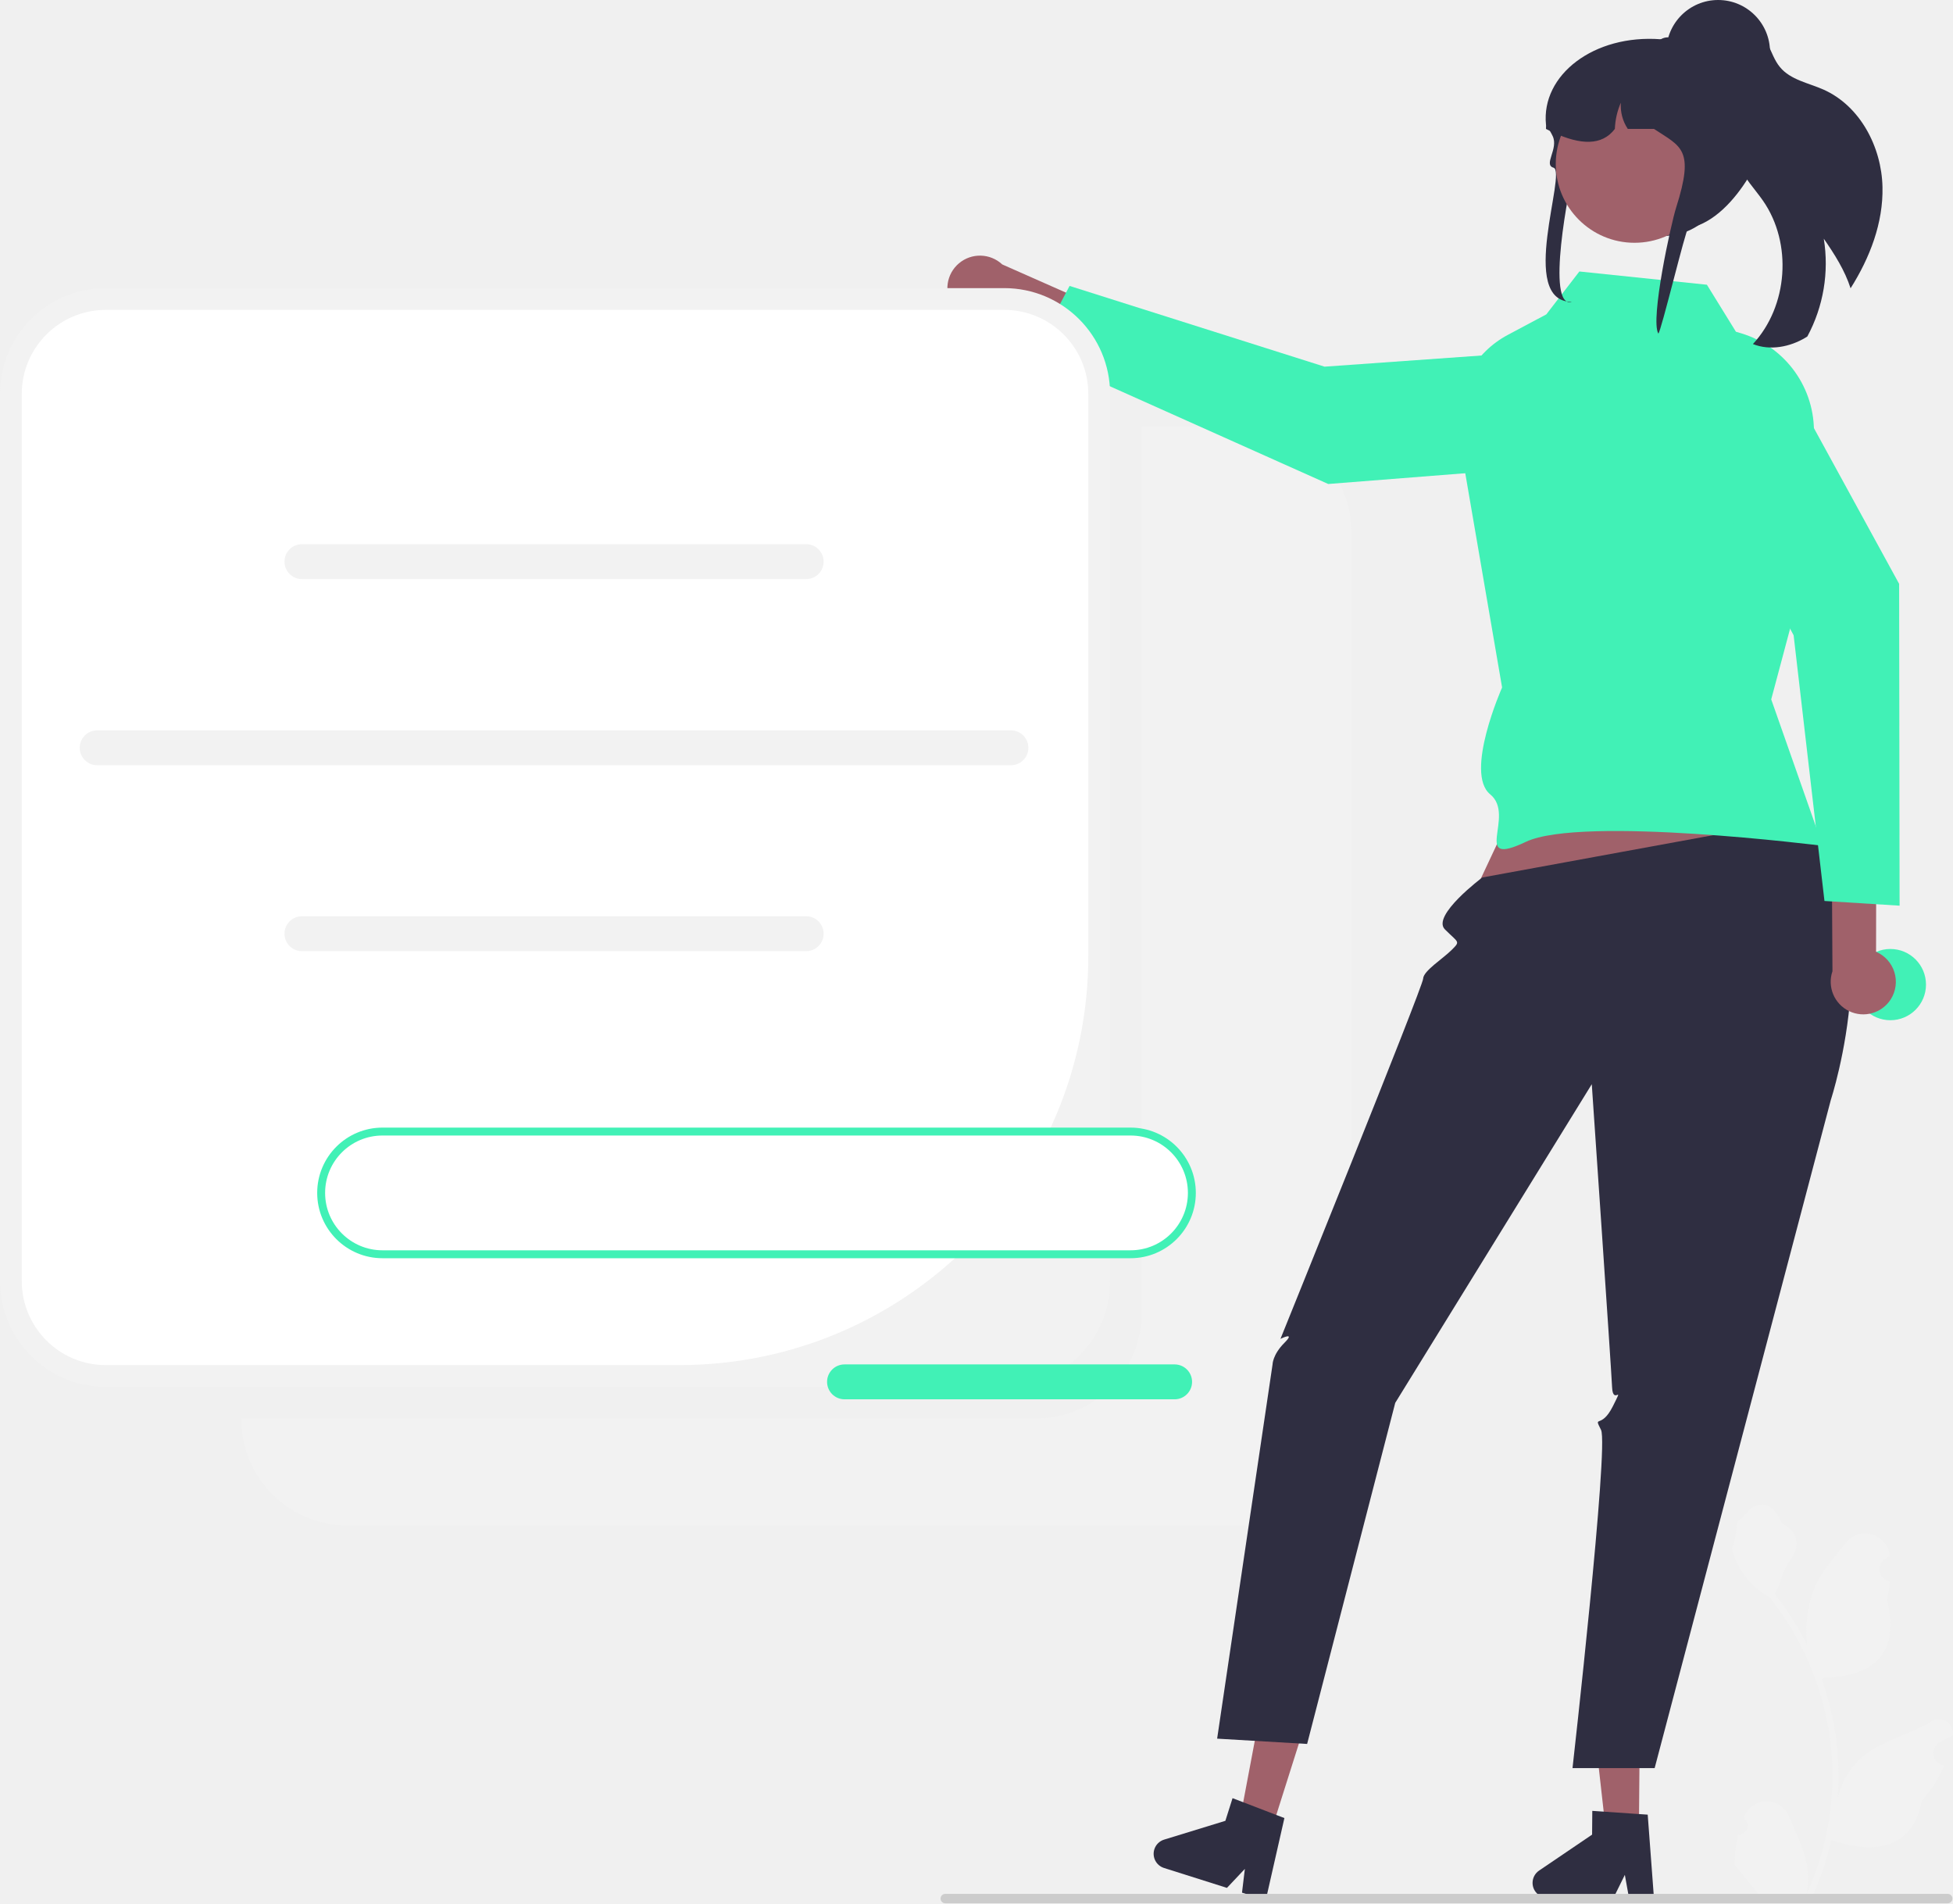
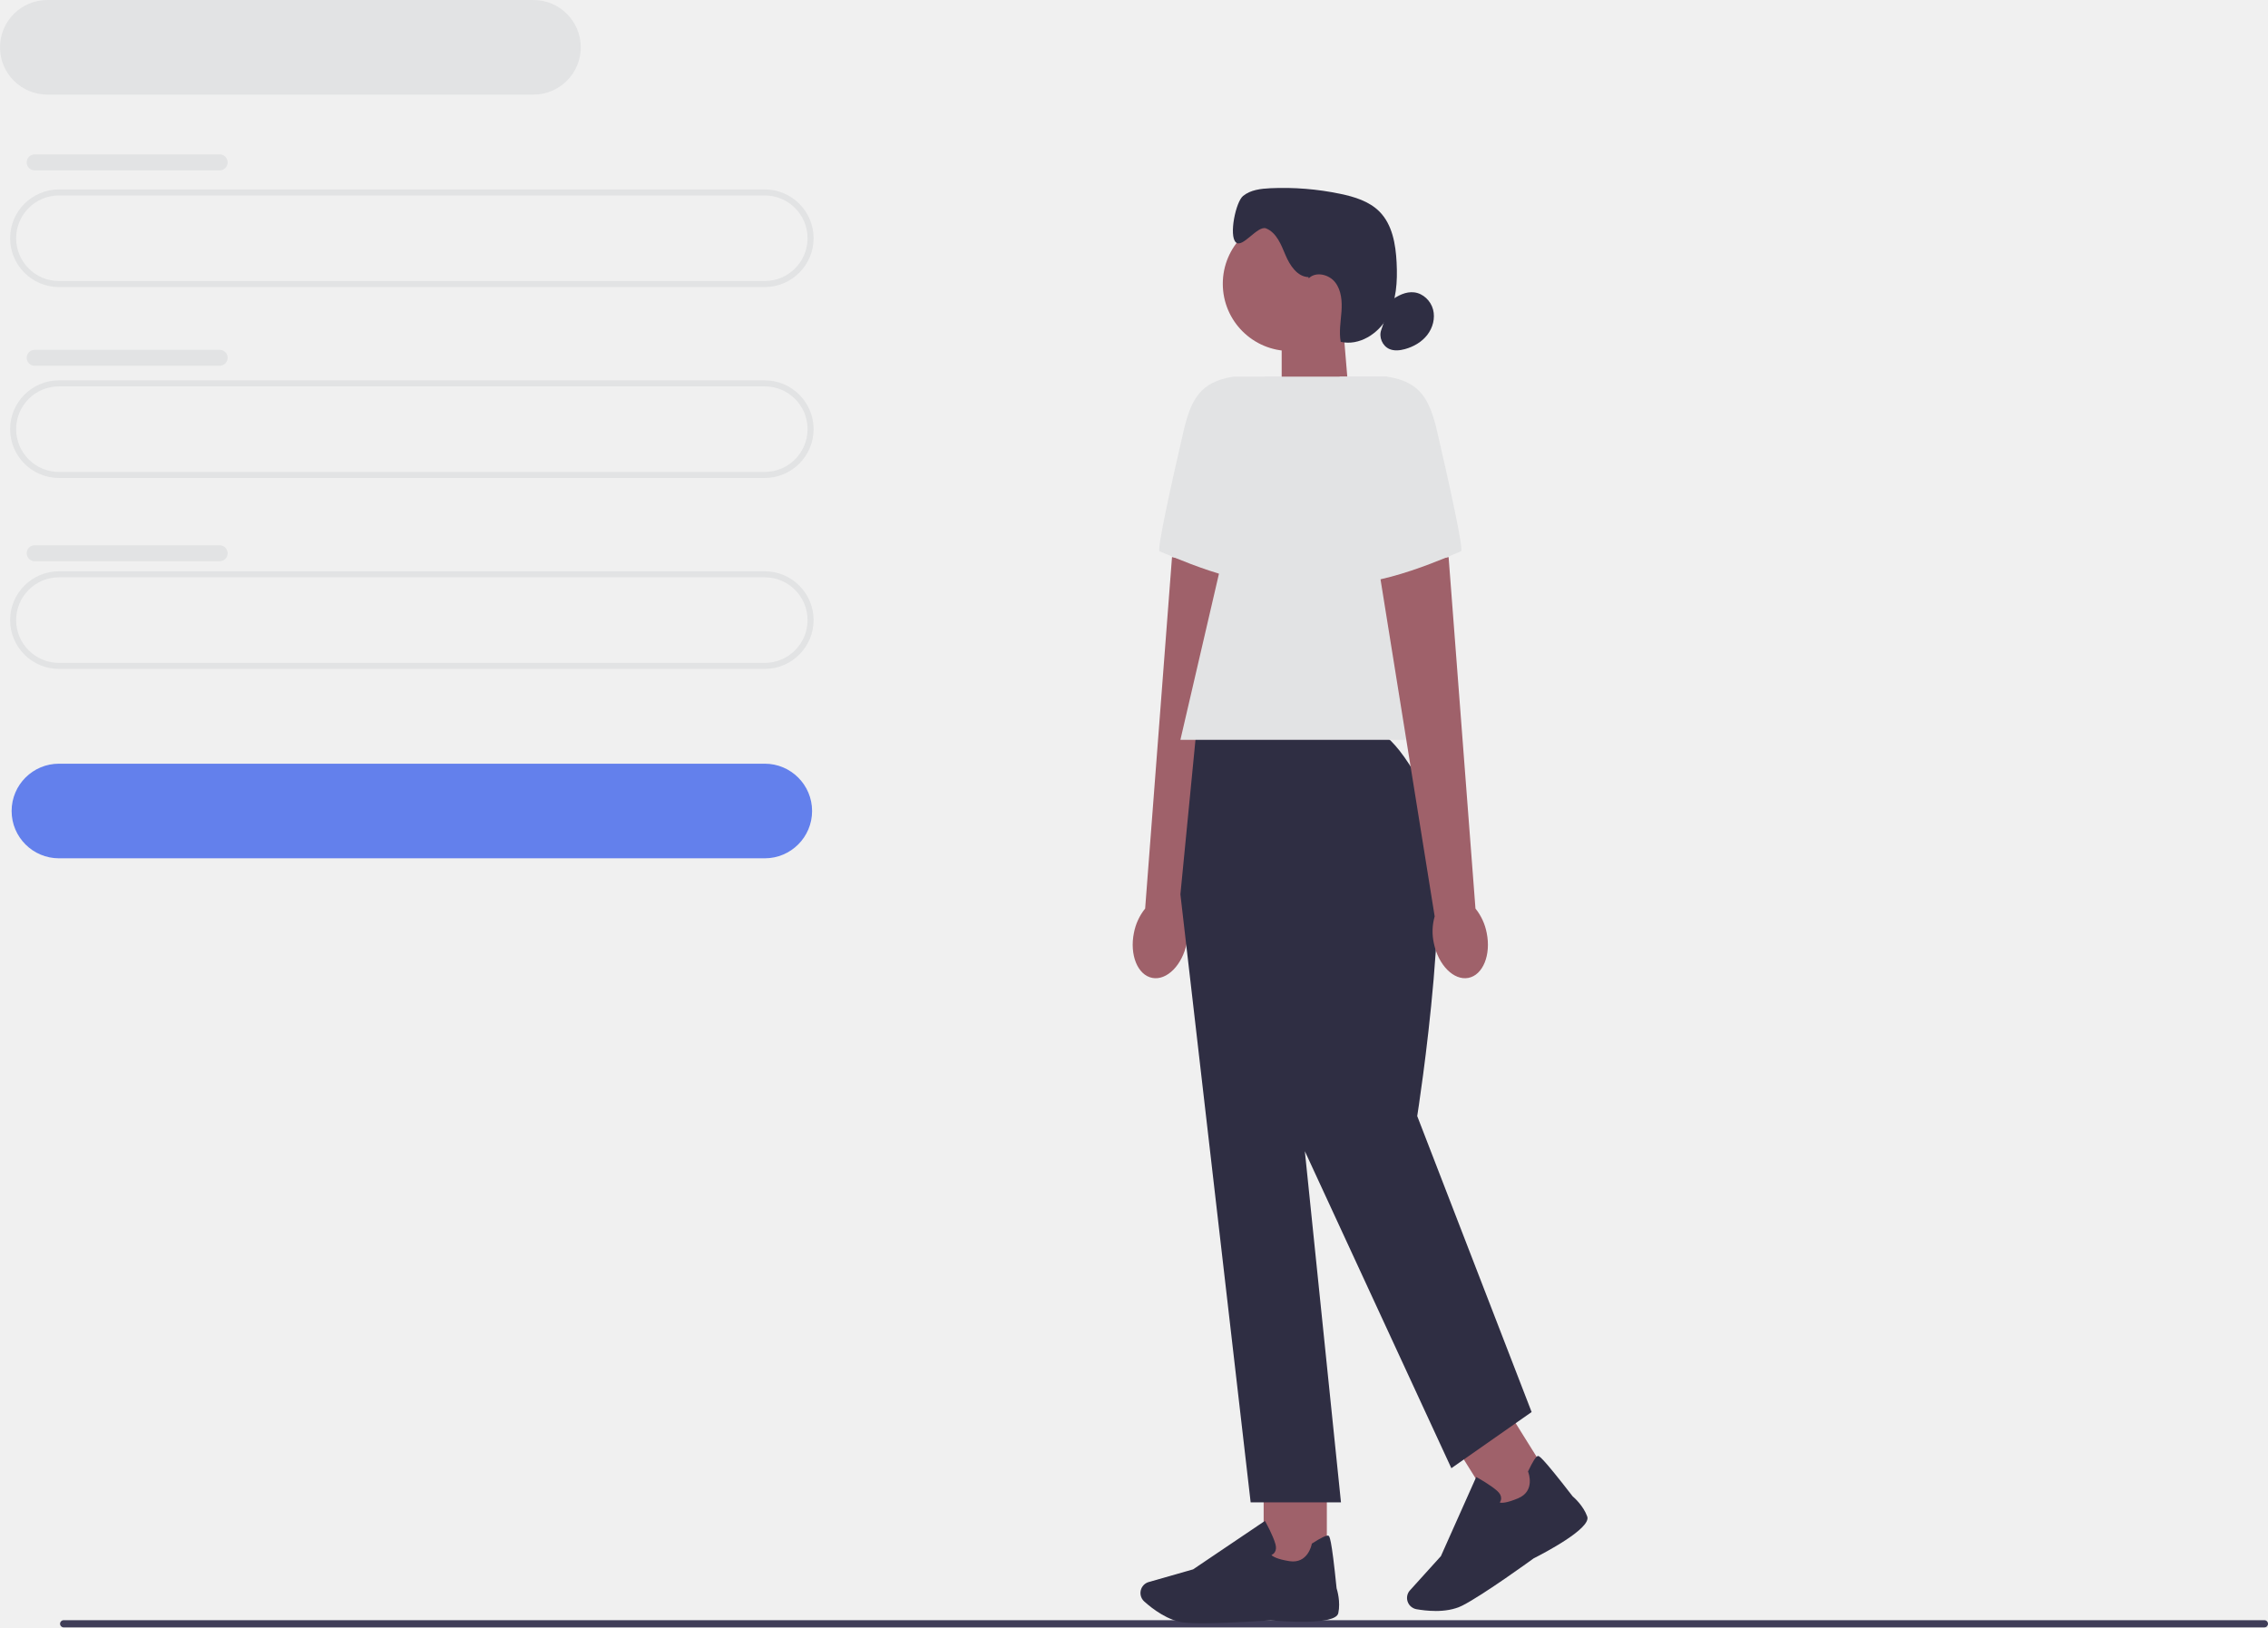
- <svg xmlns="http://www.w3.org/2000/svg" data-name="Layer 1" width="493.461" height="480.848" viewBox="0 0 493.461 480.848">
-   <path d="M668.007,317.365H641.751V541.211a26.744,26.744,0,0,1-26.744,26.744H414.269v.256a26.744,26.744,0,0,0,26.744,26.744h226.993a26.744,26.744,0,0,0,26.744-26.744V344.109A26.744,26.744,0,0,0,668.007,317.365Z" transform="translate(-353.2694 -209.5759)" fill="#f2f2f2" />
-   <path d="M792.472,673.091a2.269,2.269,0,0,0,1.645-3.933l-.155-.618q.031-.074.062-.148a6.094,6.094,0,0,1,11.241.042c1.839,4.428,4.179,8.864,4.756,13.546a18.029,18.029,0,0,1-.316,6.2,72.281,72.281,0,0,0,6.575-30.021,69.764,69.764,0,0,0-.433-7.783q-.358-3.178-.995-6.31a73.119,73.119,0,0,0-14.5-30.99,19.459,19.459,0,0,1-8.093-8.397,14.843,14.843,0,0,1-1.35-4.056c.394.052,1.486-5.949,1.188-6.317.549-.833,1.532-1.247,2.131-2.06,2.982-4.043,7.091-3.337,9.236,2.157,4.582,2.313,4.627,6.148,1.815,9.837-1.789,2.347-2.035,5.522-3.604,8.035.162.207.329.407.491.614a73.591,73.591,0,0,1,7.681,12.169,30.593,30.593,0,0,1,1.826-14.21c1.748-4.217,5.025-7.769,7.91-11.415a6.279,6.279,0,0,1,11.184,3.083q.009.081.017.161-.643.363-1.259.77a3.078,3.078,0,0,0,1.241,5.602l.063.01a30.627,30.627,0,0,1-.807,4.579c3.702,14.316-4.29,19.53-15.701,19.764-.252.129-.497.258-.749.381a75.114,75.114,0,0,1,4.043,19.028,71.243,71.243,0,0,1-.052,11.503l.019-.136a18.826,18.826,0,0,1,6.427-10.87c4.946-4.063,11.933-5.559,17.268-8.824a3.533,3.533,0,0,1,5.411,3.437l-.022.143a20.677,20.677,0,0,0-2.319,1.117q-.643.363-1.259.77a3.078,3.078,0,0,0,1.241,5.602l.063.01c.045.006.084.013.129.019a30.654,30.654,0,0,1-5.639,8.829c-2.315,12.497-12.256,13.683-22.89,10.044h-.006a75.093,75.093,0,0,1-5.044,14.726H792.923c-.065-.2-.123-.407-.181-.607a20.474,20.474,0,0,0,4.986-.297c-1.337-1.641-2.674-3.294-4.011-4.935a1.121,1.121,0,0,1-.084-.097c-.678-.84-1.363-1.673-2.041-2.512l-0-.001a29.99,29.99,0,0,1,.879-7.64Z" transform="translate(-353.2694 -209.5759)" fill="#f2f2f2" />
-   <path d="M593.994,286.915a8.246,8.246,0,0,0,12.466,1.526l37.465,16.903,7.223-9.213-44.644-19.75a8.235,8.235,0,0,0-12.509,10.535Z" transform="translate(-353.2694 -209.5759)" fill="#a0616a" />
-   <path d="M754.778,297.455l3.716,21.056a7.155,7.155,0,0,1-6.485,8.376l-63.139,4.965L614.653,298.637l8.864-16.827L687.944,302.212Z" transform="translate(-353.2694 -209.5759)" fill="#41f1b6" />
-   <rect y="72.789" width="280.481" height="277.59" rx="26.744" fill="#f2f2f2" />
-   <path d="M380.014,287.865a21.244,21.244,0,0,0-21.244,21.244V533.211a21.244,21.244,0,0,0,21.244,21.244H524.886A103.364,103.364,0,0,0,628.25,451.091V309.109a21.244,21.244,0,0,0-21.244-21.244Z" transform="translate(-353.2694 -209.5759)" fill="#fff" />
-   <path d="M556.965,355.876H429.559a4.408,4.408,0,1,1,0-8.816H556.965a4.408,4.408,0,0,1,0,8.816Z" transform="translate(-353.2694 -209.5759)" fill="#f2f2f2" />
-   <path d="M556.965,449.876H429.559a4.408,4.408,0,1,1,0-8.816H556.965a4.408,4.408,0,0,1,0,8.816Z" transform="translate(-353.2694 -209.5759)" fill="#f2f2f2" />
-   <path d="M608.702,402.907H377.822a4.408,4.408,0,1,1,0-8.816H608.702a4.408,4.408,0,0,1,0,8.816Z" transform="translate(-353.2694 -209.5759)" fill="#f2f2f2" />
-   <polygon points="393.531 180.687 370.531 229.687 459.008 220.726 440.539 173.687 393.531 180.687" fill="#a0616a" />
-   <polygon points="414.101 462.32 405.712 462.249 401.999 429.138 414.379 429.243 414.101 462.32" fill="#a0616a" />
-   <path d="M740.5,685.235a3.755,3.755,0,0,0,3.718,3.783l16.679.139,2.92-5.918,1.072,5.949,6.293.057-1.589-21.217-2.189-.146-8.931-.616-2.881-.193-.051,6.003-13.398,9.087A3.749,3.749,0,0,0,740.5,685.235Z" transform="translate(-353.2694 -209.5759)" fill="#2f2e41" />
-   <polygon points="321.266 462.358 313.268 459.825 319.447 427.085 331.251 430.822 321.266 462.358" fill="#a0616a" />
-   <path d="M644.932,676.789a3.755,3.755,0,0,0,2.443,4.709l15.902,5.033,4.53-4.799-.723,6.001,5.999,1.904L677.797,668.89l-2.05-.783-8.356-3.212-2.697-1.031-1.812,5.723-15.477,4.75A3.749,3.749,0,0,0,644.932,676.789Z" transform="translate(-353.2694 -209.5759)" fill="#2f2e41" />
-   <path d="M808.248,416.522,727.801,431.263s-12.903,9.652-9.452,13.109,3.987,2.921,1.719,5.189-7.171,5.299-7.219,7.283-36.048,90.984-36.048,90.984,4-2,1,1-3,5.479-3,5.479l-14,94.521,22.737,1.339,22.263-86.173,49.659-80.504s4.927,71.789,5.134,76.564,3.207-1.225.207,4.775-5,2-3,6-7.205,85.435-7.205,85.435h20.753L815.859,487.472S831.695,439.216,808.248,416.522Z" transform="translate(-353.2694 -209.5759)" fill="#2f2e41" />
-   <path d="M784.549,281.51l-32.225-3.348-8.349,10.839-9.726,5.18a24.275,24.275,0,0,0-12.815,22.962l11.366,66.119s-9.601,21.619-3,27-5.104,18.707,9,12,75,1,75,1l-13-37,9.711-36.358,1.069-30.485a25.826,25.826,0,0,0-18.339-25.627l-1.358-.41Z" transform="translate(-353.2694 -209.5759)" fill="#41f1b6" />
-   <path d="M828.913,256.806c.211,9.083-3.183,17.878-8.06,25.603-1.449-4.51-4.054-8.614-6.77-12.527a38.995,38.995,0,0,1-4.15,24.696,5.224,5.224,0,0,1-.444.285c-3.975,2.391-9.014,3.359-13.314,1.633,8.884-9.577,10.015-25.444,2.566-36.186-2.109-3.048-4.836-5.744-6.142-9.212-2.062-5.535-.08-11.628,1.171-17.398,1.169-5.37,1.374-11.761-2.229-15.697a3.786,3.786,0,0,1,3.47-1.598c2.221.314,3.838,2.245,4.868,4.233,1.03,1.989,1.709,4.193,3.144,5.91,2.658,3.215,7.184,3.975,10.999,5.669C823.26,236.332,828.692,246.699,828.913,256.806Z" transform="translate(-353.2694 -209.5759)" fill="#2f2e41" />
-   <path d="M590.92,689.234a1.186,1.186,0,0,0,1.19,1.19h253.29a1.19,1.19,0,0,0,0-2.38h-253.29A1.187,1.187,0,0,0,590.92,689.234Z" transform="translate(-353.2694 -209.5759)" fill="#ccc" />
-   <circle cx="477.638" cy="248.748" r="9" fill="#41f1b6" />
-   <path d="M751.156,251.613c.528-1.848-3.111,9.446-1.355,9.65,7.997.917,18.974,5.693,24.543,7.921.251-.029.502-.058.745-.095.598-.066,1.18-.16,1.756-.269C789.814,266.366,794.801,246.445,794.801,246.263c0-.896-2.149-25.493-5.535-25.857a24.957,24.957,0,0,0-2.678-.146h-8.402a39.048,39.048,0,0,0-5.274-.765H772.896c-16.915-1.289-30.253,9.021-29.006,21.567.007.015.022.029.029.044.362.539.679,1.048.959,1.536.273.459.502.896.701,1.311,1.542,3.204-2.421,7.235.207,7.987,3.495,1.001-9.192,33.894,4.642,33.894C743.698,287.747,749.699,256.71,751.156,251.613Z" transform="translate(-353.2694 -209.5759)" fill="#2f2e41" />
-   <circle cx="412.986" cy="41.443" r="19.894" fill="#a0616a" />
-   <path d="M743.89,242.147c.332.175.657.335.989.495.347.167.693.335,1.04.488,6.661,3.022,12.083,3.357,15.374-.983a18.392,18.392,0,0,1,1.512-6.626,10.65,10.65,0,0,0,1.756,6.626h6.624c6.824,4.529,10.328,5.002,5.592,19.87-1.321,4.143-6.571,28.251-4.505,31.826.598-.066,6.955-26.471,7.53-26.58,12.969-2.454,21.209-23.82,20.154-25.028a22.275,22.275,0,0,0-2.309-9.91,22.793,22.793,0,0,0-8.661-9.422,40.166,40.166,0,0,0-6.92-2.599c-.059-.015-.111-.029-.17-.044-.73-.197-1.475-.379-2.22-.532a40.842,40.842,0,0,0-4.662-.706c-.111-.007-.221-.015-.325-.015a3.513,3.513,0,0,0-1.778.488c-.007,0-.007.007-.015.007a3.347,3.347,0,0,0-.989.881,3.386,3.386,0,0,0-.723,2.104H763.808q-.409,0-.819.022a19.78,19.78,0,0,0-19.069,18.596C743.897,241.456,743.89,241.798,743.89,242.147Z" transform="translate(-353.2694 -209.5759)" fill="#2f2e41" />
-   <circle cx="434.117" cy="13.106" r="13.106" fill="#2f2e41" />
-   <path d="M831.009,462.035a8.246,8.246,0,0,0-3.717-11.996l.065-41.101-11.364-2.813.28,48.817a8.235,8.235,0,0,0,14.736,7.093Z" transform="translate(-353.2694 -209.5759)" fill="#a0616a" />
-   <path d="M774.733,311.053l17.684-12.018a7.155,7.155,0,0,1,10.298,2.483l30.404,55.559.116,81.31-18.982-1.19-7.792-67.129Z" transform="translate(-353.2694 -209.5759)" fill="#41f1b6" />
-   <path d="M638.915,495.453h-189a15.5,15.5,0,0,0,0,31h189a15.5,15.5,0,1,0,0-31Z" transform="translate(-353.2694 -209.5759)" fill="#fff" />
-   <path d="M638.915,527.453h-189a16.5,16.5,0,0,1,0-33h189a16.5,16.5,0,1,1,0,33Zm-189-31a14.5,14.5,0,0,0,0,29h189a14.5,14.5,0,1,0,0-29Z" transform="translate(-353.2694 -209.5759)" fill="#41f1b6" />
-   <path d="M650.06,563.096H566.653a4.408,4.408,0,1,1,0-8.816h83.406a4.408,4.408,0,0,1,0,8.816Z" transform="translate(-353.2694 -209.5759)" fill="#41f1b6" />
+ <svg xmlns="http://www.w3.org/2000/svg" width="751.57" height="539.42" viewBox="0 0 751.57 539.42">
+   <path d="m19.9,538.23c0,.66.53,1.19,1.19,1.19h729.29c.66,0,1.19-.53,1.19-1.19s-.53-1.19-1.19-1.19H21.09c-.66,0-1.19.53-1.19,1.19Z" fill="#3f3d58" />
+   <path d="m253.43,95.15H19.53c-8.92,0-16.18-7.26-16.18-16.18s7.26-16.18,16.18-16.18h233.9c8.92,0,16.18,7.26,16.18,16.18s-7.26,16.18-16.18,16.18ZM19.53,64.79c-7.82,0-14.18,6.36-14.18,14.18s6.36,14.18,14.18,14.18h233.9c7.82,0,14.18-6.36,14.18-14.18s-6.36-14.18-14.18-14.18H19.53Z" fill="#e2e3e4" />
+   <path d="m253.43,284.5H19.53c-8.65,0-15.68-7.03-15.68-15.68s7.03-15.68,15.68-15.68h233.9c8.65,0,15.68,7.03,15.68,15.68s-7.03,15.68-15.68,15.68Z" fill="#6380ec" />
+   <path d="m176.78,31.36H15.68C7.03,31.36,0,24.33,0,15.68S7.03,0,15.68,0h161.1c8.65,0,15.68,7.03,15.68,15.68s-7.03,15.68-15.68,15.68Z" fill="#e2e3e4" />
+   <path d="m253.43,158.43H19.53c-8.92,0-16.18-7.26-16.18-16.18s7.26-16.18,16.18-16.18h233.9c8.92,0,16.18,7.26,16.18,16.18s-7.26,16.18-16.18,16.18Zm-233.9-30.36c-7.82,0-14.18,6.36-14.18,14.18s6.36,14.18,14.18,14.18h233.9c7.82,0,14.18-6.36,14.18-14.18s-6.36-14.18-14.18-14.18H19.53Z" fill="#e2e3e4" />
+   <path d="m253.43,221.72H19.53c-8.92,0-16.18-7.26-16.18-16.18s7.26-16.18,16.18-16.18h233.9c8.92,0,16.18,7.26,16.18,16.18s-7.26,16.18-16.18,16.18Zm-233.9-30.36c-7.82,0-14.18,6.36-14.18,14.18s6.36,14.18,14.18,14.18h233.9c7.82,0,14.18-6.36,14.18-14.18s-6.36-14.18-14.18-14.18H19.53Z" fill="#e2e3e4" />
+   <path d="m11.49,51.17h61.3c1.46,0,2.65,1.18,2.65,2.65h0c0,1.46-1.19,2.65-2.65,2.65H11.49c-1.46,0-2.65-1.18-2.65-2.65h0c0-1.46,1.19-2.65,2.65-2.65Z" fill="#e2e3e4" />
+   <path d="m11.49,115.95h61.3c1.46,0,2.65,1.18,2.65,2.64h0c0,1.46-1.19,2.65-2.65,2.65H11.49c-1.46,0-2.65-1.18-2.65-2.64h0c0-1.46,1.19-2.65,2.65-2.65Z" fill="#e2e3e4" />
+   <path d="m11.49,180.74h61.3c1.46,0,2.65,1.18,2.65,2.65h0c0,1.46-1.19,2.64-2.65,2.64H11.49c-1.46,0-2.65-1.18-2.65-2.65h0c0-1.46,1.19-2.64,2.65-2.64Z" fill="#e2e3e4" />
+   <g>
+     <polygon points="447.08 132.26 424.72 139.62 424.72 107.43 445.01 107.43 447.08 132.26" fill="#9f616a" />
+     <circle cx="427.49" cy="94.06" r="22.28" fill="#9f616a" />
+     <path d="m433.61,91.85c-3.73-.11-6.18-3.88-7.63-7.32s-2.94-7.39-6.4-8.81c-2.83-1.16-7.82,6.69-10.05,4.6-2.33-2.18-.06-13.37,2.41-15.38,2.47-2.01,5.85-2.4,9.03-2.55,7.76-.36,15.57.27,23.18,1.86,4.71.98,9.55,2.46,12.95,5.86,4.3,4.32,5.4,10.83,5.71,16.92.32,6.23-.04,12.75-3.07,18.2s-9.37,9.47-15.45,8.08c-.61-3.3.01-6.69.25-10.05.23-3.35-.01-6.97-2.06-9.64-2.04-2.67-6.42-3.73-8.8-1.36" fill="#2f2e43" />
+     <path d="m461.02,99.57c2.23-1.63,4.9-3,7.64-2.66,2.96.36,5.47,2.8,6.23,5.69s-.09,6.07-1.93,8.43c-1.83,2.36-4.56,3.92-7.44,4.7-1.67.45-3.5.64-5.09-.04-2.34-1.01-3.61-4-2.69-6.38" fill="#2f2e43" />
+     <g>
+       <path id="uuid-00bc58e7-734f-4d7c-a085-03c0cd267642-59" d="m375.76,309.2c-1.49,7.32,1.24,14.01,6.08,14.94s9.97-4.26,11.45-11.58c.63-2.92.53-5.94-.29-8.82l18.43-114.75-23.05-4.34-8.9,116.5c-1.89,2.36-3.16,5.12-3.72,8.06h0Z" fill="#9f616a" />
+       <path d="m424.48,124.85h-15.73c-11.12,1.69-14.14,7.62-16.67,18.58-3.86,16.72-8.79,38.98-7.81,39.31,1.57.52,28.35,13.12,42,10.24l-1.79-68.13h0Z" fill="#e2e3e4" />
+     </g>
+     <rect x="418.75" y="490.36" width="20.94" height="29.71" fill="#9f616a" />
+     <path d="m398.36,538.05c-2.2,0-4.16-.05-5.64-.19-5.56-.51-10.87-4.62-13.54-7.02-1.2-1.08-1.58-2.8-.96-4.28h0c.45-1.06,1.34-1.86,2.45-2.17l14.7-4.2,23.8-16.06.27.48c.1.18,2.44,4.39,3.22,7.23.3,1.08.22,1.98-.23,2.68-.31.48-.75.76-1.1.92.43.45,1.78,1.37,5.94,2.03,6.07.96,7.35-5.33,7.4-5.59l.04-.21.18-.12c2.89-1.86,4.67-2.71,5.28-2.53.38.11,1.02.31,2.75,17.44.17.54,1.38,4.48.56,8.25-.89,4.1-18.81,2.69-22.4,2.37-.1.01-13.52.97-22.71.97h0Z" fill="#2f2e43" />
+     <rect x="487.82" y="470.31" width="20.94" height="29.71" transform="translate(-181.25 337.18) rotate(-31.95)" fill="#9f616a" />
+     <path d="m475.72,533.98c-2.46,0-4.72-.3-6.33-.58-1.58-.28-2.82-1.54-3.08-3.12h0c-.18-1.14.15-2.29.93-3.14l10.25-11.34,11.7-26.22.48.26c.18.1,4.39,2.43,6.56,4.43.83.76,1.24,1.57,1.22,2.4-.01.58-.23,1.04-.45,1.37.6.16,2.23.22,6.11-1.42,5.66-2.39,3.42-8.41,3.32-8.66l-.08-.2.09-.19c1.47-3.11,2.52-4.77,3.14-4.94.39-.11,1.03-.28,11.56,13.35.43.36,3.54,3.07,4.84,6.7,1.41,3.95-14.54,12.24-17.75,13.86-.1.08-16.79,12.21-23.65,15.66-2.72,1.37-5.94,1.79-8.87,1.79h0Z" fill="#2f2e43" />
+     <path d="m455.11,241.91h-58.63l-5.32,54.54,23.28,201.52h29.93l-11.97-116.39,48.55,105.08,26.6-18.62-37.91-98.1s13.54-85.46,2.9-106.75c-10.64-21.28-17.43-21.28-17.43-21.28h0Z" fill="#2f2e43" />
+     <polygon points="484.28 245.23 391.16 245.23 419.1 124.85 459.67 124.85 484.28 245.23" fill="#e2e3e4" />
+     <path id="uuid-ece83039-1aa0-468e-a846-e0cb6ecd6032-60" d="m492.66,309.2c1.49,7.32-1.24,14.01-6.08,14.94s-9.97-4.26-11.45-11.58c-.63-2.92-.53-5.94.29-8.82l-18.43-114.75,23.05-4.34,8.9,116.5c1.89,2.36,3.16,5.12,3.72,8.06h0Z" fill="#9f616a" />
+     <path d="m443.94,124.85h15.73c11.12,1.69,14.14,7.62,16.67,18.58,3.86,16.72,8.79,38.98,7.81,39.31-1.57.52-28.35,13.12-42,10.24l1.79-68.13h0Z" fill="#e2e3e4" />
+   </g>
</svg>
